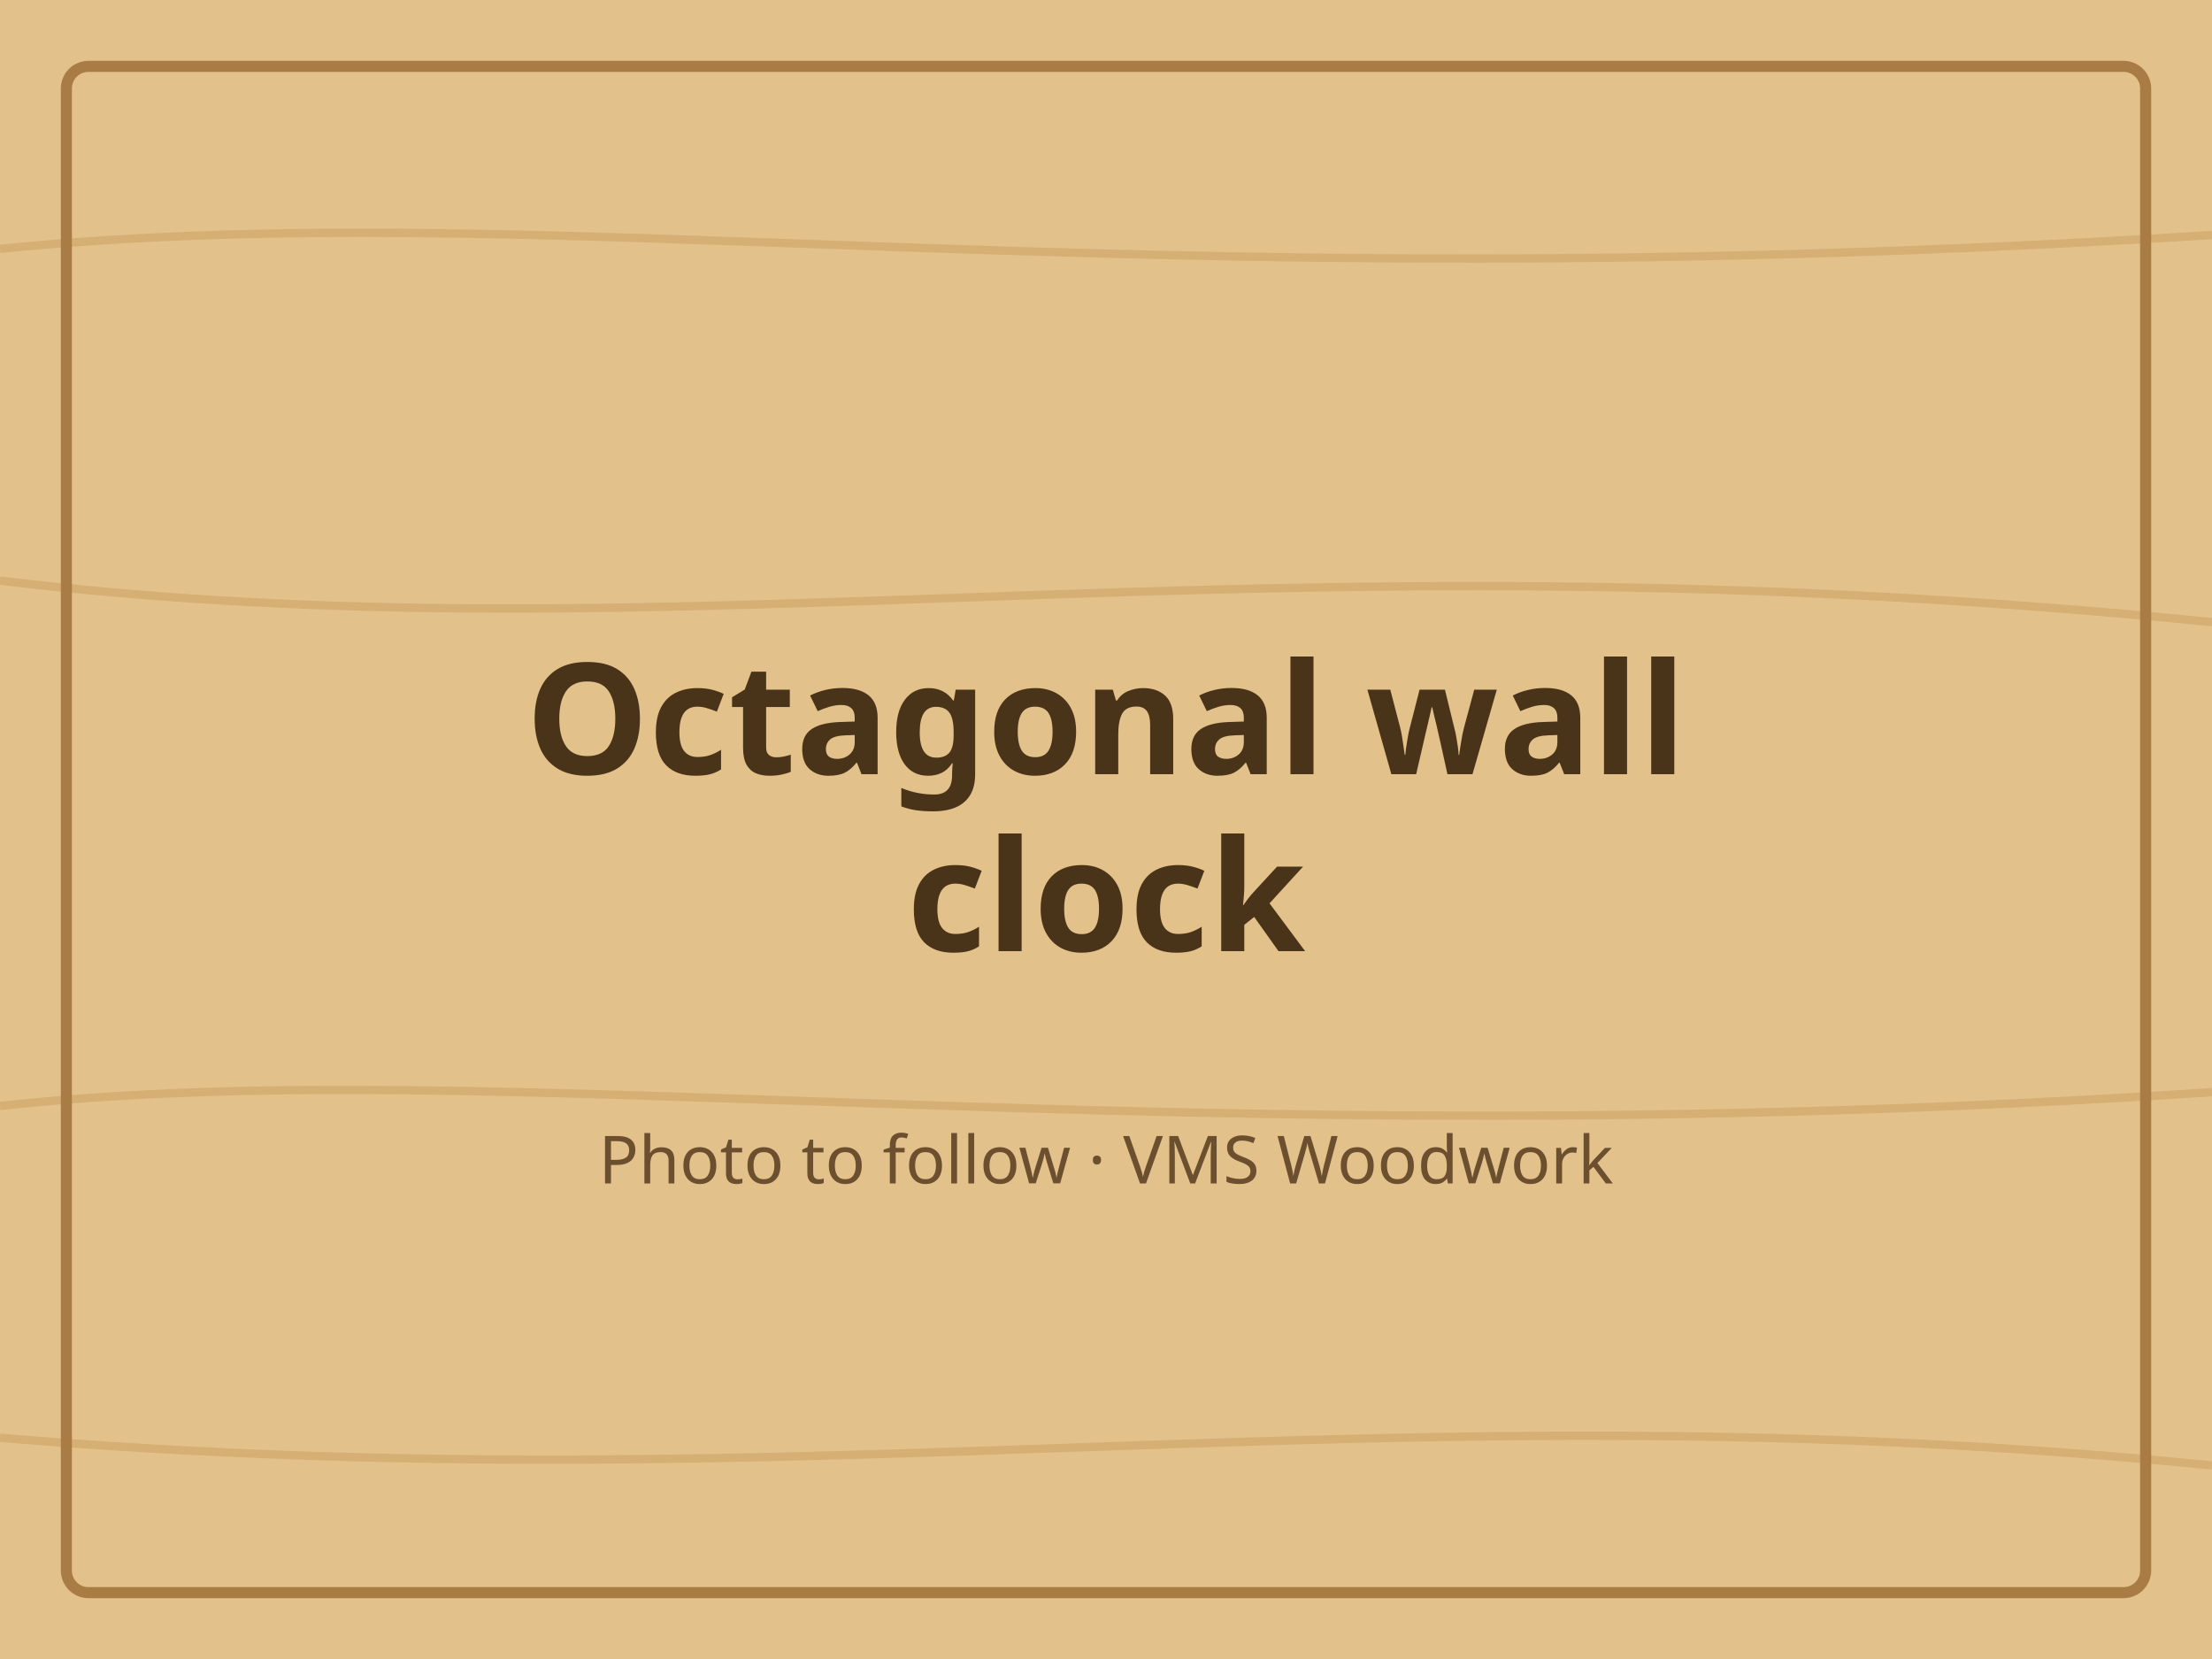
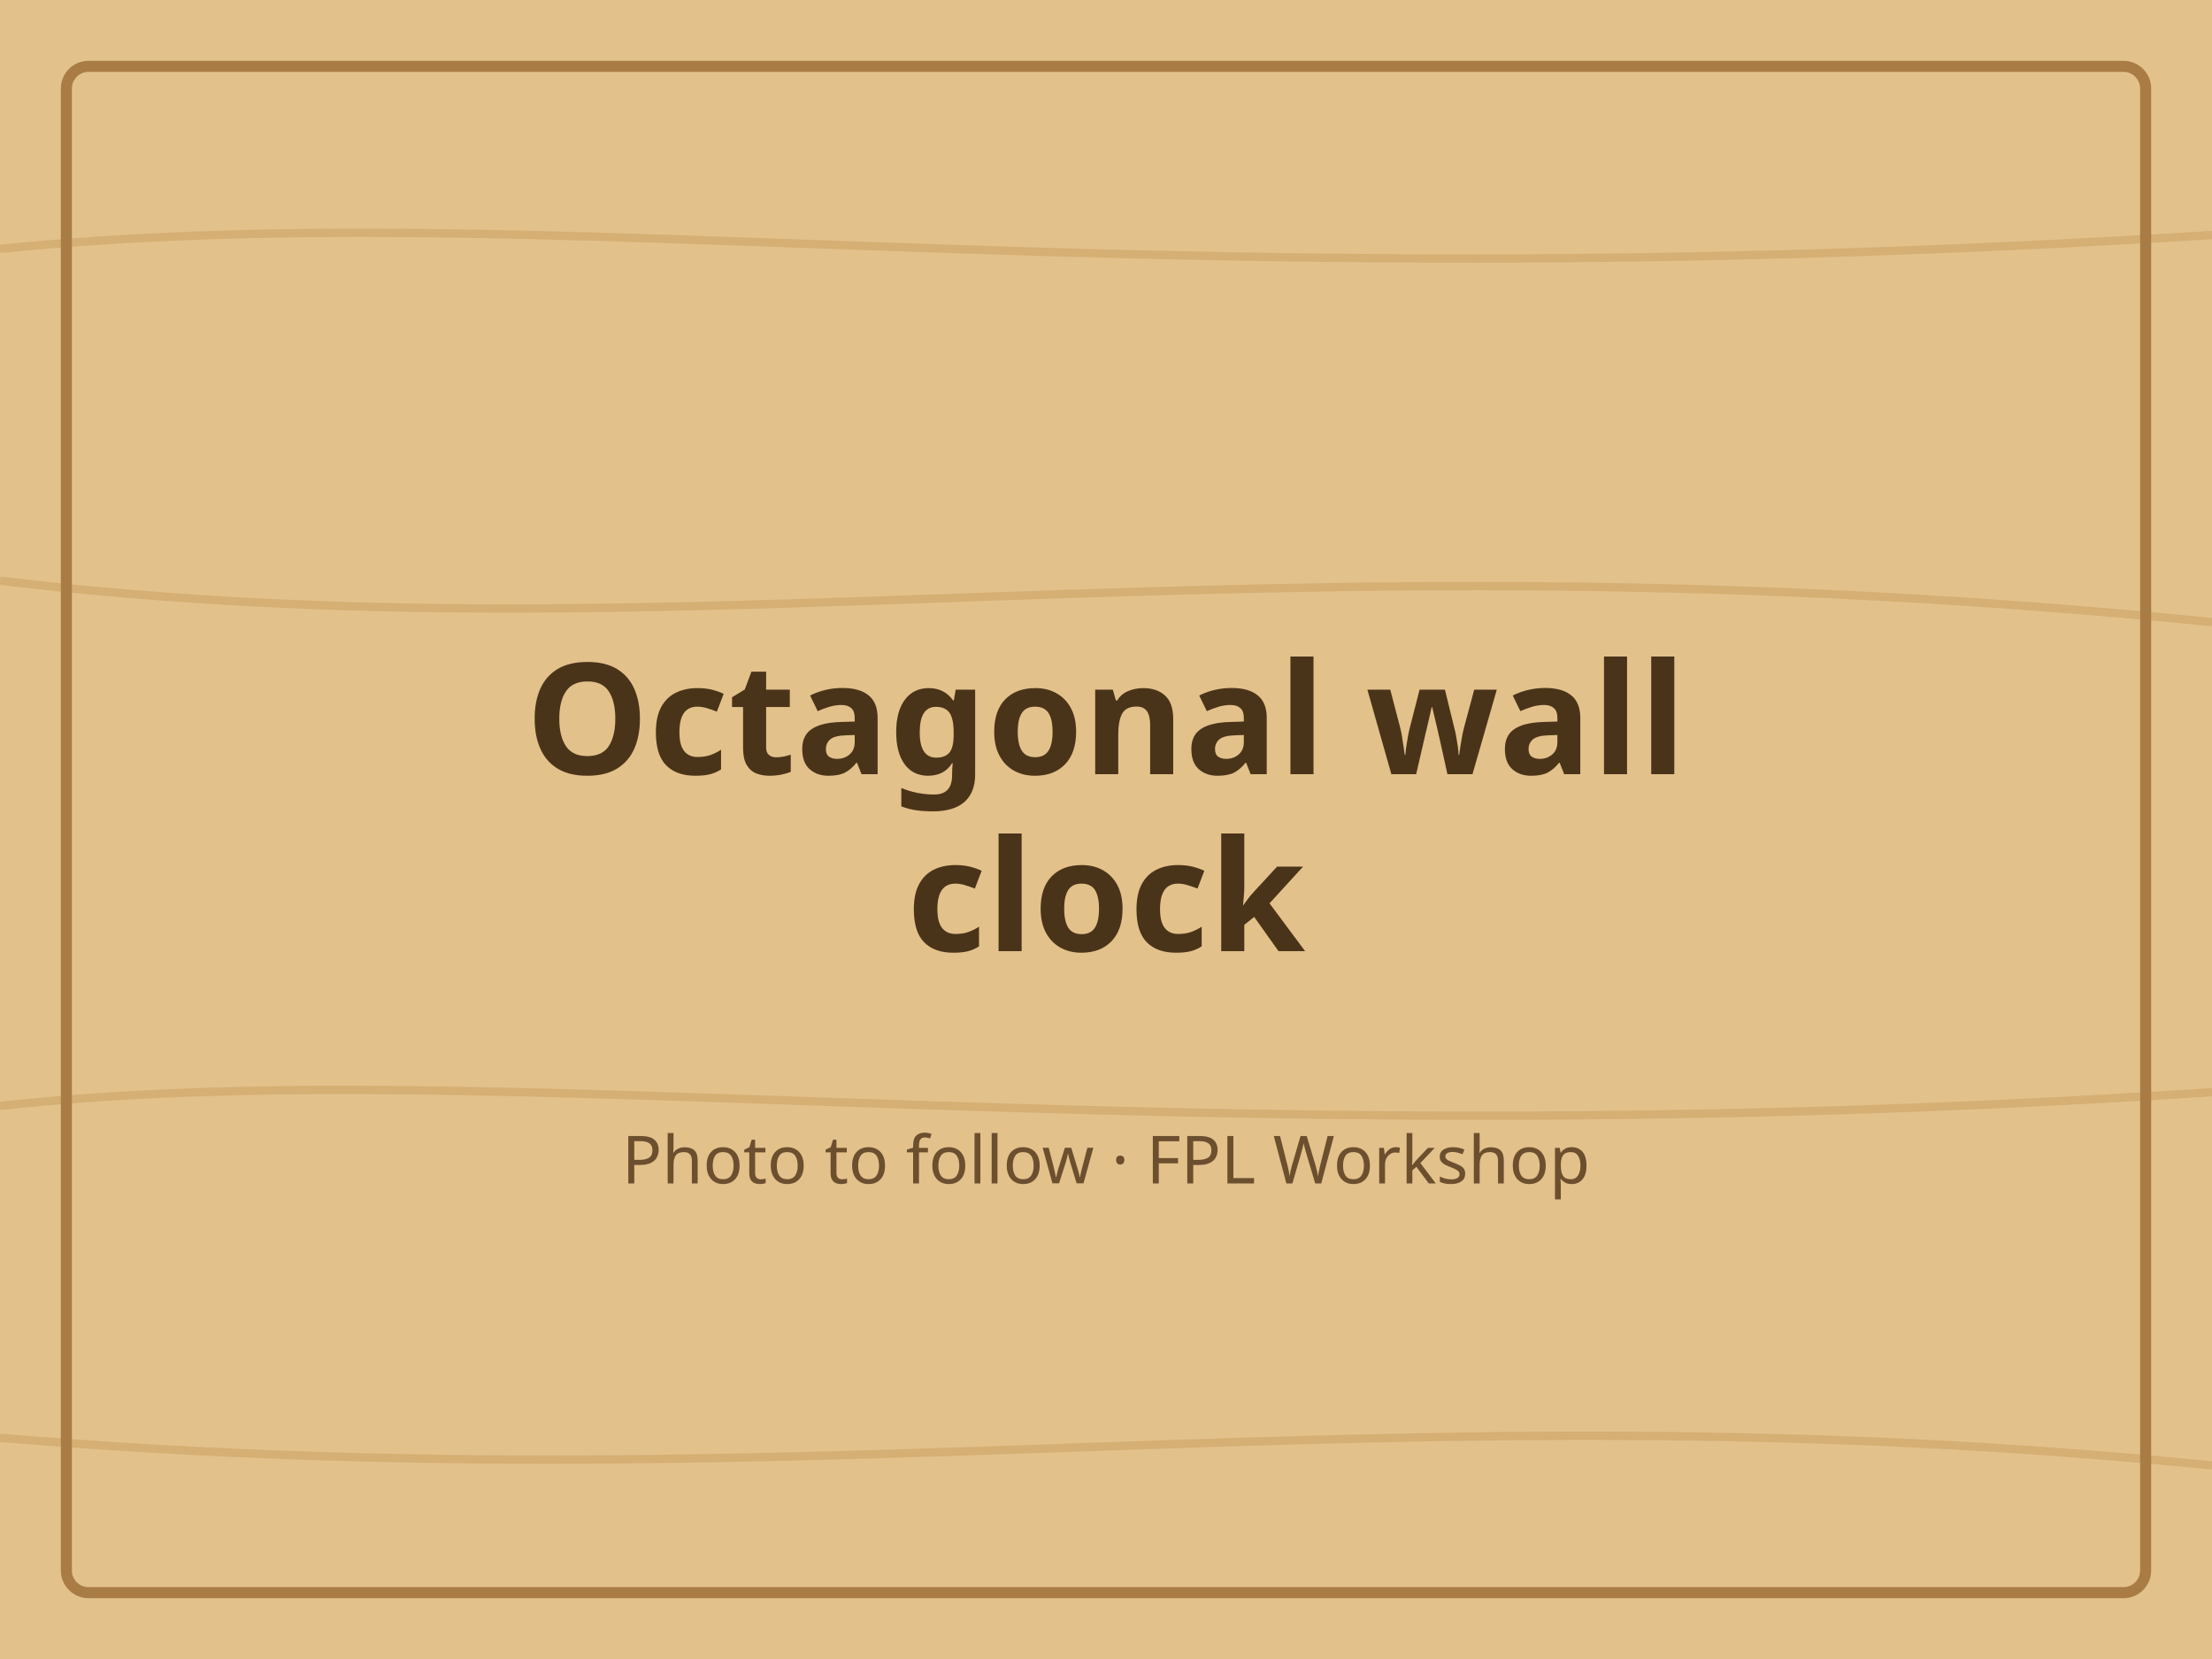
<svg xmlns="http://www.w3.org/2000/svg" viewBox="0 0 800 600" role="img" aria-label="Octagonal wall clock, photo to follow">
  <rect width="800" height="600" fill="#e3c18b" />
  <g fill="none" stroke="#cfa66a" stroke-width="3" opacity=".7">
    <path d="M0 90 C 200 70, 400 110, 800 85" />
    <path d="M0 210 C 250 240, 450 190, 800 225" />
    <path d="M0 400 C 180 380, 420 420, 800 395" />
    <path d="M0 520 C 300 545, 500 500, 800 530" />
  </g>
  <rect x="24" y="24" width="752" height="552" fill="none" stroke="#a97c45" stroke-width="4" rx="8" />
  <text x="400" y="280" text-anchor="middle" font-family="ui-sans-serif, system-ui, sans-serif" font-size="56" font-weight="700" fill="#4a3419">Octagonal wall</text>
  <text x="400" y="344" text-anchor="middle" font-family="ui-sans-serif, system-ui, sans-serif" font-size="56" font-weight="700" fill="#4a3419">clock</text>
-   <text x="400" y="428" text-anchor="middle" font-family="ui-sans-serif, system-ui, sans-serif" font-size="24" fill="#6b4f2e">Photo to follow · VMS Woodwork</text>
+   <text x="400" y="428" text-anchor="middle" font-family="ui-sans-serif, system-ui, sans-serif" font-size="24" fill="#6b4f2e">Photo to follow · FPL Workshop</text>
</svg>
